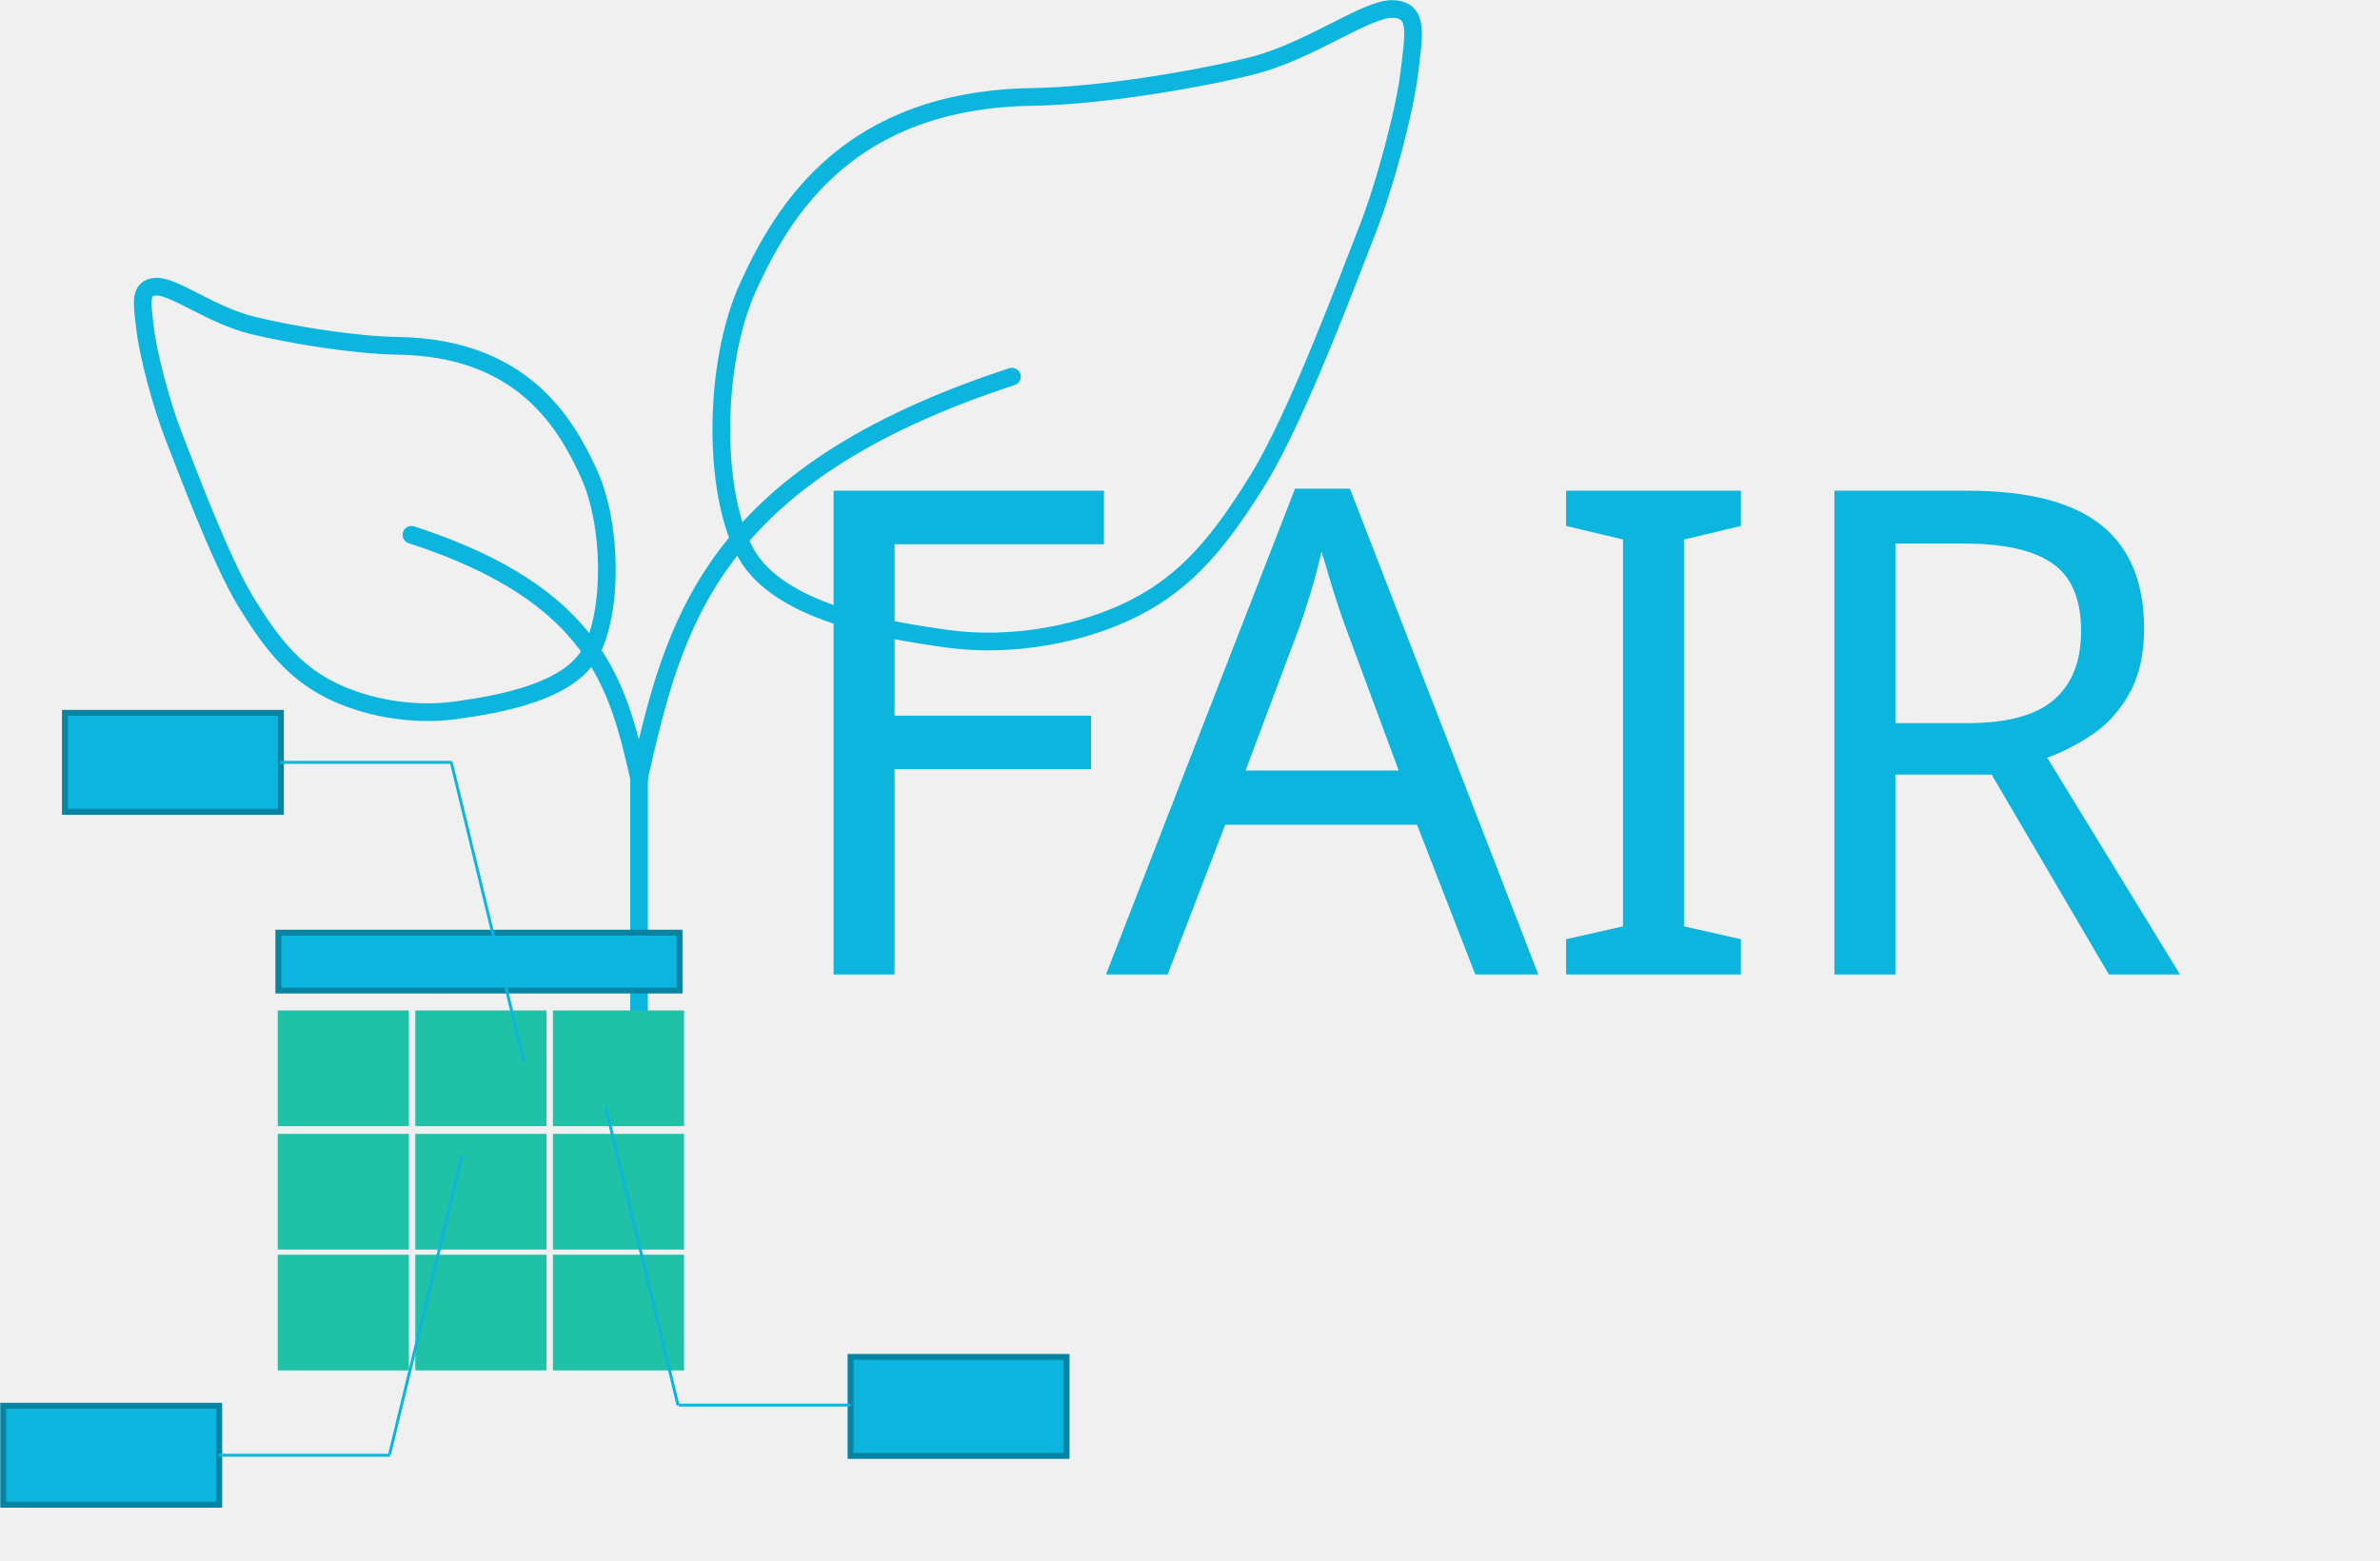
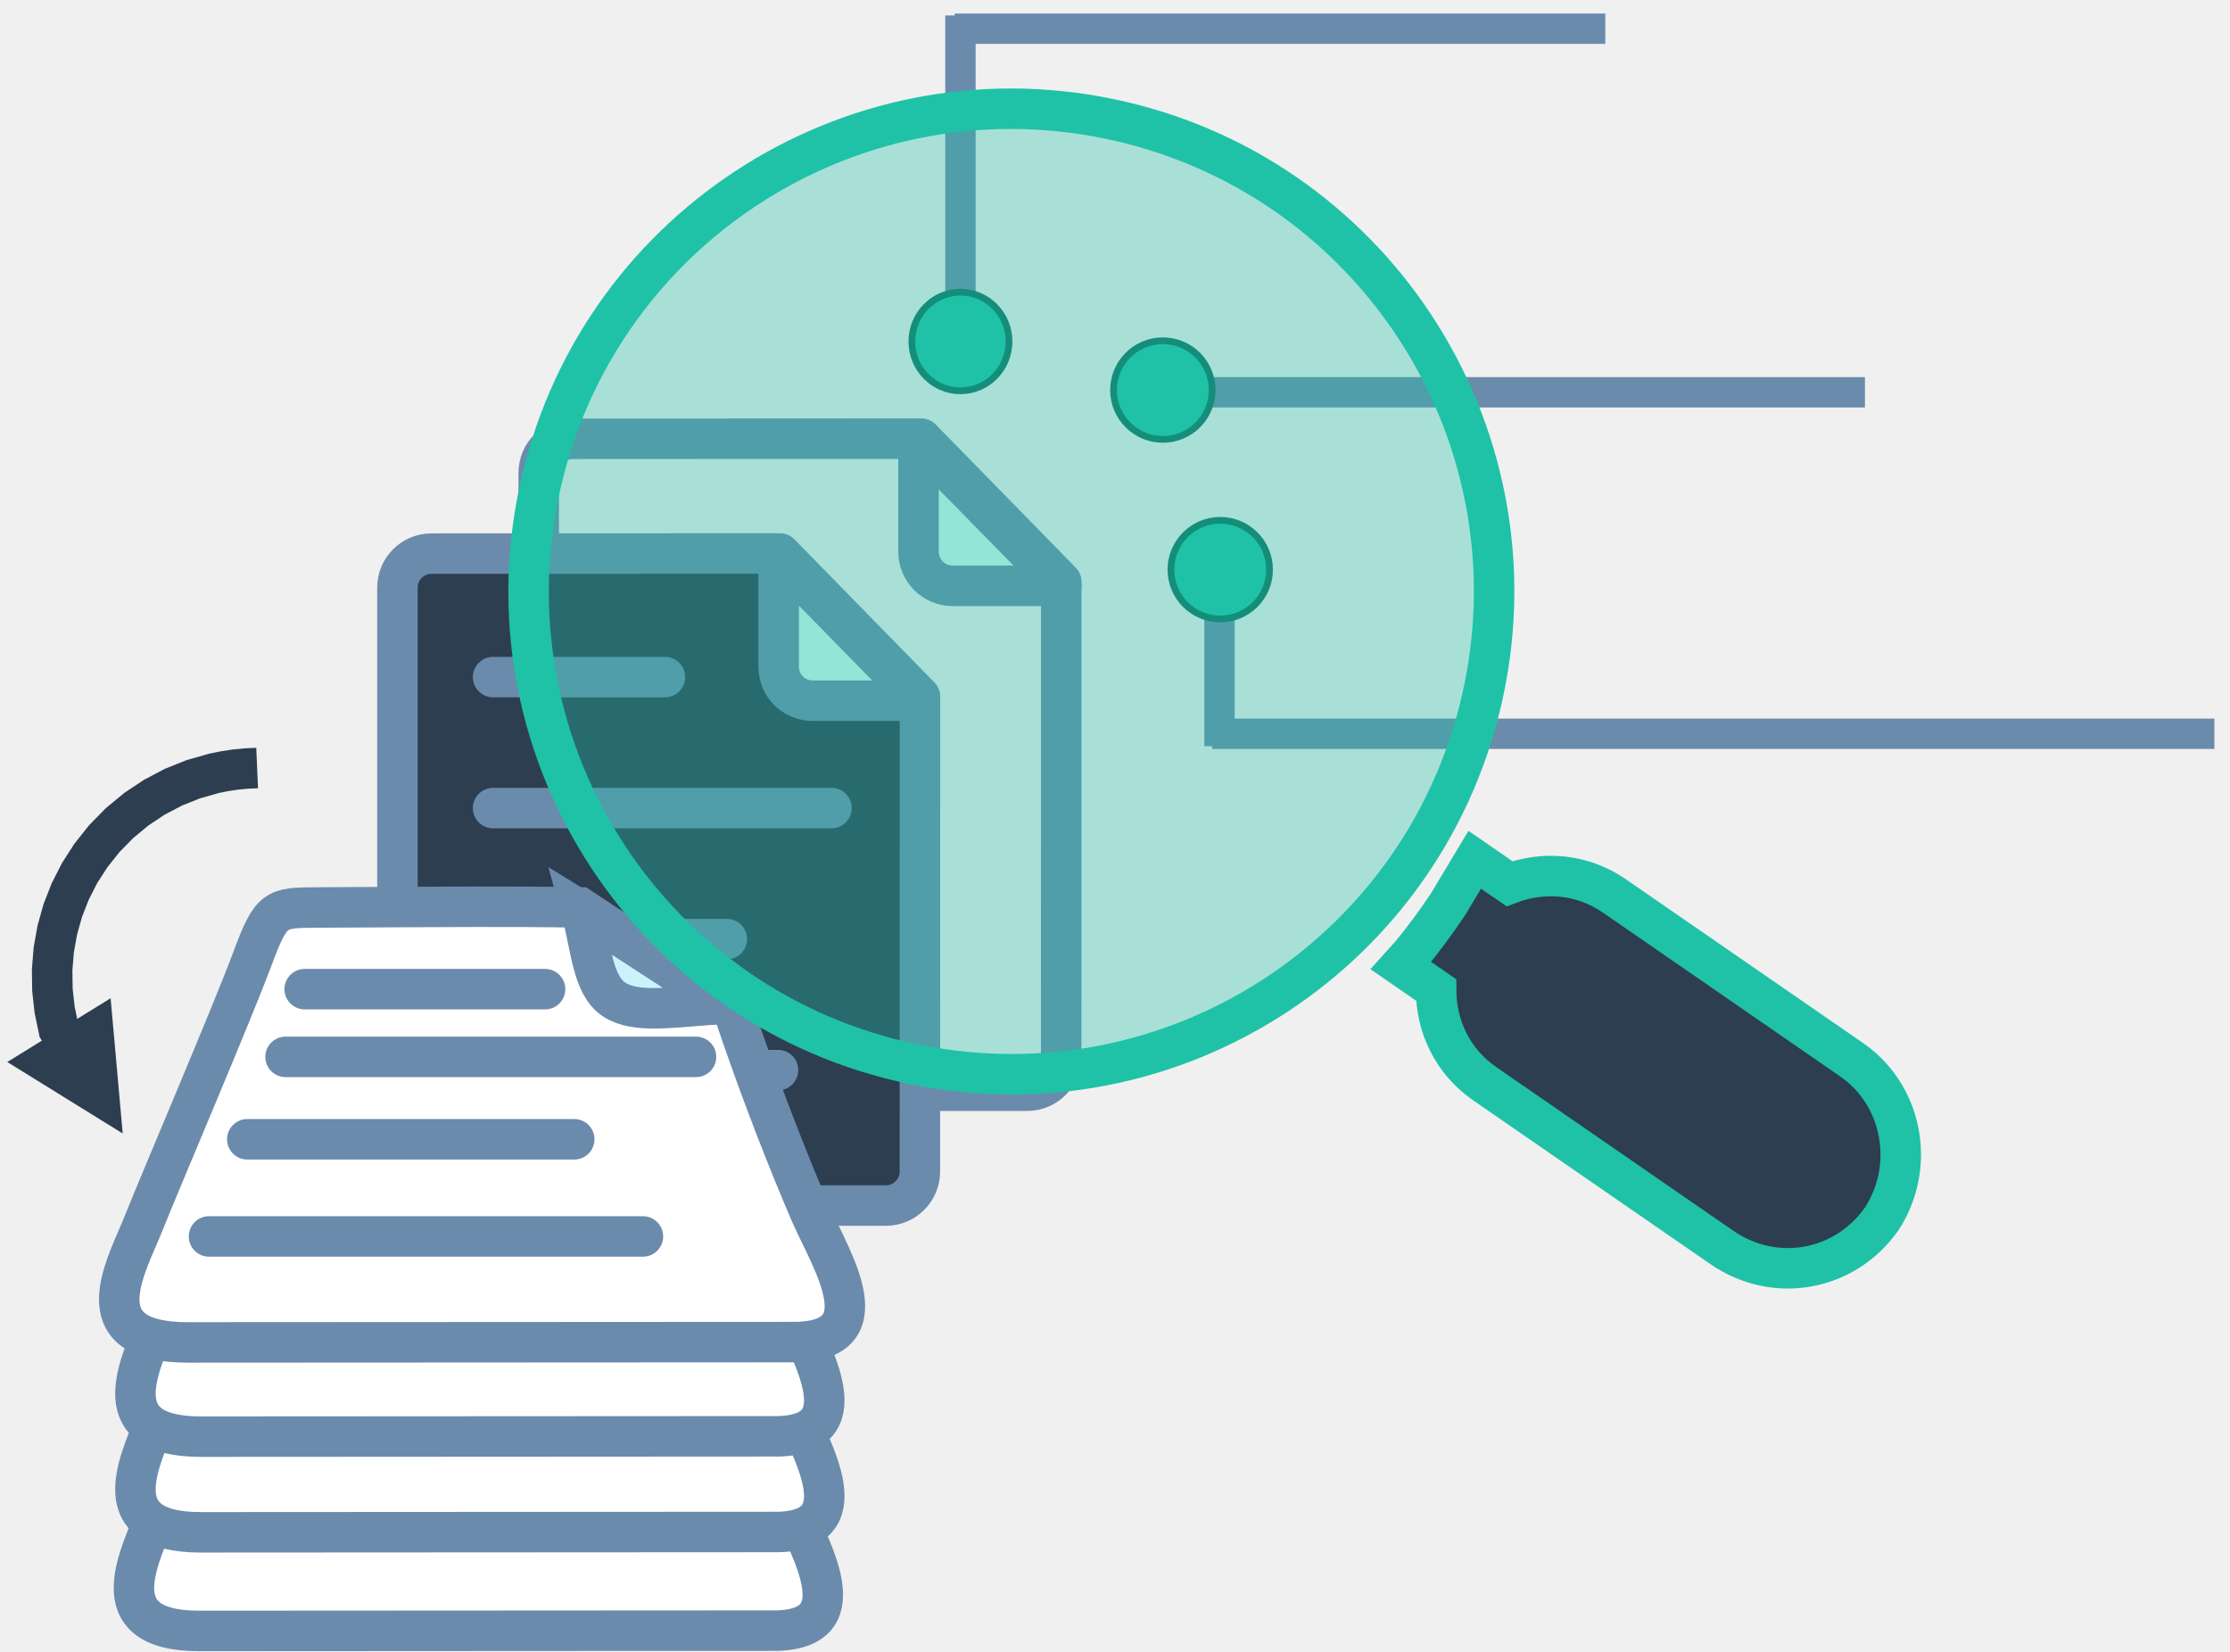
- <svg xmlns="http://www.w3.org/2000/svg" width="1851" height="1214" xml:space="preserve" overflow="hidden">
-   <g transform="translate(-1414 -588)">
-     <path d="M12.894 284.944C-4.403 254.258-4.546 186.159 13.975 145.427 32.496 104.696 66.906 47.407 162.643 45.998 195.899 45.509 244.661 37.656 275.959 29.991 307.257 22.326 336.577-0.481 350.432 0.008 364.287 0.497 361.33 13.586 359.09 32.927 356.851 52.268 346.701 91.317 336.995 116.053 327.289 140.789 300.636 212.763 280.489 245.622 260.342 278.482 243.237 299.223 216.115 313.21 188.994 327.197 151.63 334.255 117.76 329.544 83.89 324.834 30.192 315.63 12.894 284.944Z" stroke="#0BB5DD" stroke-width="13.75" stroke-linecap="round" stroke-miterlimit="8" fill="none" fill-rule="evenodd" transform="matrix(-1 0 0 1 1886 811)" />
-     <path d="M0 189C16.389 117.896 32.778 46.791 177 0" stroke="#0BB5DD" stroke-width="13.75" stroke-linecap="round" stroke-miterlimit="8" fill="none" fill-rule="evenodd" transform="matrix(-1 0 0 1 1911 1004)" />
-     <path d="M1994.22 1018.54C1968.44 972.93 1968.22 871.707 1995.83 811.164 2023.43 750.621 2074.71 665.466 2217.39 663.372 2266.95 662.644 2339.62 650.973 2386.26 639.579 2432.91 628.186 2476.6 594.285 2497.25 595.012 2517.9 595.739 2513.49 615.195 2510.15 643.943 2506.82 672.691 2491.69 730.734 2477.22 767.502 2462.76 804.27 2423.04 911.251 2393.01 960.094 2362.99 1008.94 2337.5 1039.77 2297.08 1060.56 2256.66 1081.35 2200.98 1091.84 2150.5 1084.84 2100.02 1077.83 2019.99 1064.15 1994.22 1018.54Z" stroke="#0BB5DD" stroke-width="13.75" stroke-linecap="round" stroke-miterlimit="8" fill="none" fill-rule="evenodd" />
-     <path d="M1911 1193C1937.85 1075.62 1964.7 958.243 2201 881" stroke="#0BB5DD" stroke-width="13.75" stroke-linecap="round" stroke-miterlimit="8" fill="none" fill-rule="evenodd" />
-     <path d="M1911 1193 1911 1401.52" stroke="#0BB5DD" stroke-width="13.75" stroke-linecap="round" stroke-miterlimit="8" fill="none" fill-rule="evenodd" />
-     <rect x="1630" y="1374" width="102" height="90" fill="#1FC2A7" />
-     <rect x="1737" y="1374" width="102" height="90" fill="#1FC2A7" />
-     <rect x="1844" y="1374" width="102" height="90" fill="#1FC2A7" />
-     <rect x="1630" y="1470" width="102" height="90" fill="#1FC2A7" />
-     <rect x="1737" y="1470" width="102" height="90" fill="#1FC2A7" />
-     <rect x="1844" y="1470" width="102" height="90" fill="#1FC2A7" />
-     <rect x="1630" y="1564" width="102" height="90" fill="#1FC2A7" />
-     <rect x="1737" y="1564" width="102" height="90" fill="#1FC2A7" />
-     <rect x="1844" y="1564" width="102" height="90" fill="#1FC2A7" />
-     <rect x="1630.5" y="1313.5" width="312" height="45" stroke="#0684A2" stroke-width="4.583" stroke-miterlimit="8" fill="#0BB5DD" />
-     <rect x="0" y="0" width="168" height="77" stroke="#0684A2" stroke-width="4.583" stroke-miterlimit="8" fill="#0BB5DD" transform="matrix(1 0 0 -1 1416.5 1758.5)" />
-     <path d="M0 0 133.421 0" stroke="#0BB5DD" stroke-width="2.292" stroke-miterlimit="8" fill="none" fill-rule="evenodd" transform="matrix(1 0 0 -1 1584 1720)" />
-     <path d="M0 0 56.371 232.239" stroke="#0BB5DD" stroke-width="2.292" stroke-miterlimit="8" fill="none" fill-rule="evenodd" transform="matrix(1 0 0 -1 1717 1719.24)" />
-     <rect x="2075.5" y="1643.5" width="168" height="77" stroke="#0684A2" stroke-width="4.583" stroke-miterlimit="8" fill="#0BB5DD" />
-     <path d="M2075.42 1681 1942 1681" stroke="#0BB5DD" stroke-width="2.292" stroke-miterlimit="8" fill="none" fill-rule="evenodd" />
-     <path d="M1941.37 1681.24 1885 1449" stroke="#0BB5DD" stroke-width="2.292" stroke-miterlimit="8" fill="none" fill-rule="evenodd" />
-     <rect x="1464.5" y="1142.5" width="168" height="77" stroke="#0684A2" stroke-width="4.583" stroke-miterlimit="8" fill="#0BB5DD" />
-     <path d="M1632 1181 1765.42 1181" stroke="#0BB5DD" stroke-width="2.292" stroke-miterlimit="8" fill="none" fill-rule="evenodd" />
-     <path d="M1765 1181 1821.37 1413.24" stroke="#0BB5DD" stroke-width="2.292" stroke-miterlimit="8" fill="none" fill-rule="evenodd" />
-     <text fill="#0BB5DD" font-family="Calibri,Calibri_MSFontService,sans-serif" font-weight="400" font-size="527" transform="matrix(1 0 0 1 2011.19 1346)">FAIR</text>
+ <svg xmlns="http://www.w3.org/2000/svg" width="1515" height="1122" xml:space="preserve" overflow="hidden">
+   <g transform="translate(-1217 -757)">
+     <path d="M1842.25 1057 1938 1154.72 1938 1155 1864.22 1155C1851.39 1155 1841 1144.6 1841 1131.78L1841 1057Z" stroke="#6B8BAC" stroke-width="27.5" stroke-linejoin="round" stroke-miterlimit="10" fill="#CEF7F0" fill-rule="evenodd" />
+     <path d="M1583 1078.24C1583 1065.47 1593.33 1055.12 1606.07 1055.12L1842.87 1055 1938 1152.25 1937.94 1474.89C1937.94 1487.65 1927.61 1498 1914.87 1498L1606.07 1498C1593.33 1498 1583 1487.65 1583 1474.89L1583 1078.24Z" stroke="#6B8BAC" stroke-width="27.5" stroke-linejoin="round" stroke-miterlimit="10" fill="none" fill-rule="evenodd" />
+     <path d="M1487 1156.24C1487 1143.47 1497.33 1133.12 1510.07 1133.12L1746.87 1133 1842 1230.25 1841.94 1552.89C1841.94 1565.65 1831.61 1576 1818.87 1576L1510.07 1576C1497.33 1576 1487 1565.65 1487 1552.89L1487 1156.24Z" stroke="#6B8BAC" stroke-width="27.5" stroke-linejoin="round" stroke-miterlimit="10" fill="#2D3E50" fill-rule="evenodd" />
+     <path d="M1552 1217 1668.72 1217" stroke="#6B8BAC" stroke-width="27.5" stroke-linecap="round" stroke-miterlimit="8" fill="none" fill-rule="evenodd" />
+     <path d="M1552 1306 1781.87 1306" stroke="#6B8BAC" stroke-width="27.5" stroke-linecap="round" stroke-miterlimit="8" fill="none" fill-rule="evenodd" />
+     <path d="M1552 1395 1710.77 1395" stroke="#6B8BAC" stroke-width="27.5" stroke-linecap="round" stroke-miterlimit="8" fill="none" fill-rule="evenodd" />
+     <path d="M1552 1484 1745.57 1484" stroke="#6B8BAC" stroke-width="27.5" stroke-linecap="round" stroke-miterlimit="8" fill="none" fill-rule="evenodd" />
+     <path d="M1747.24 1136 1842 1232.72 1842 1233 1768.98 1233C1756.29 1233 1746 1222.71 1746 1210.01L1746 1136Z" stroke="#6B8BAC" stroke-width="27.5" stroke-linejoin="round" stroke-miterlimit="10" fill="#CEF7F0" fill-rule="evenodd" />
+     <path d="M1393.68 1604.93C1380.23 1642.93 1332.44 1760.65 1324.25 1782.69 1313.29 1812.21 1282.45 1865.16 1352.6 1865L1739.63 1864.78C1803.43 1866.54 1766.53 1808.33 1753.76 1777.14 1741 1745.95 1721.35 1694.58 1702.12 1633.48 1657.33 1603.74 1646.3 1598.49 1605.07 1569.47 1558.08 1568.65 1525.66 1569.05 1435.72 1569.52 1408.35 1569.66 1406.14 1569.72 1393.68 1604.93Z" stroke="#6B8BAC" stroke-width="27.5" stroke-miterlimit="8" fill="#FFFFFF" fill-rule="evenodd" />
+     <path d="M1609 1575C1614.75 1597.38 1615.32 1621.51 1628.36 1630.52 1641.4 1639.54 1662.09 1635.21 1695 1633.02 1672.7 1619.7 1628.07 1587.44 1609 1575Z" stroke="#6B8BAC" stroke-width="27.5" stroke-miterlimit="8" fill="#DAE3F3" fill-rule="evenodd" />
+     <path d="M1394.68 1537.93C1381.23 1575.93 1333.44 1693.65 1325.25 1715.7 1314.29 1745.21 1283.45 1798.16 1353.6 1798L1740.63 1797.78C1804.43 1799.54 1767.53 1741.33 1754.76 1710.14 1742 1678.95 1722.35 1627.58 1703.12 1566.48 1658.33 1536.74 1647.3 1531.49 1606.07 1502.47 1559.08 1501.65 1526.66 1502.05 1436.72 1502.52 1409.35 1502.66 1407.14 1502.72 1394.68 1537.93Z" stroke="#6B8BAC" stroke-width="27.5" stroke-miterlimit="8" fill="#FFFFFF" fill-rule="evenodd" />
+     <path d="M1610 1508C1615.75 1530.38 1616.32 1554.51 1629.36 1563.52 1642.4 1572.54 1663.09 1568.21 1696 1566.02 1673.7 1552.7 1629.07 1520.44 1610 1508Z" stroke="#6B8BAC" stroke-width="27.5" stroke-miterlimit="8" fill="#DAE3F3" fill-rule="evenodd" />
+     <path d="M1394.68 1472.93C1381.23 1510.93 1333.44 1628.65 1325.25 1650.69 1314.29 1680.21 1283.45 1733.16 1353.6 1733L1740.63 1732.78C1804.43 1734.54 1767.53 1676.33 1754.76 1645.14 1742 1613.95 1722.35 1562.58 1703.12 1501.48 1658.33 1471.74 1647.3 1466.49 1606.07 1437.47 1559.08 1436.65 1526.66 1437.05 1436.72 1437.52 1409.35 1437.66 1407.14 1437.72 1394.68 1472.93Z" stroke="#6B8BAC" stroke-width="27.5" stroke-miterlimit="8" fill="#FFFFFF" fill-rule="evenodd" />
+     <path d="M1610 1444C1615.75 1466.01 1616.32 1489.75 1629.36 1498.61 1642.4 1507.48 1663.09 1503.23 1696 1501.07 1673.7 1487.96 1629.07 1456.24 1610 1444Z" stroke="#6B8BAC" stroke-width="27.5" stroke-miterlimit="8" fill="#DAE3F3" fill-rule="evenodd" />
+     <path d="M1388.26 1408.93C1374.09 1446.93 1323.74 1564.65 1315.12 1586.69 1303.57 1616.21 1271.09 1669.16 1344.98 1669L1752.69 1668.78C1819.9 1670.54 1781.02 1612.33 1767.57 1581.14 1754.13 1549.95 1733.43 1498.58 1713.17 1437.48 1665.99 1407.74 1654.37 1402.49 1610.94 1373.47 1561.44 1372.65 1527.29 1373.05 1432.54 1373.52 1403.71 1373.66 1401.38 1373.72 1388.26 1408.93Z" stroke="#6B8BAC" stroke-width="27.5" stroke-miterlimit="8" fill="#FFFFFF" fill-rule="evenodd" />
+     <path d="M1424 1429 1587.29 1429" stroke="#6B8BAC" stroke-width="27.5" stroke-linecap="round" stroke-miterlimit="8" fill="none" fill-rule="evenodd" />
+     <path d="M1411 1475 1689.86 1475" stroke="#6B8BAC" stroke-width="27.5" stroke-linecap="round" stroke-miterlimit="8" fill="none" fill-rule="evenodd" />
+     <path d="M1385 1531 1607.12 1531" stroke="#6B8BAC" stroke-width="27.5" stroke-linecap="round" stroke-miterlimit="8" fill="none" fill-rule="evenodd" />
+     <path d="M1359 1597 1653.79 1597" stroke="#6B8BAC" stroke-width="27.5" stroke-linecap="round" stroke-miterlimit="8" fill="none" fill-rule="evenodd" />
+     <path d="M1612 1376C1618.62 1400.21 1619.28 1426.32 1634.29 1436.08 1649.3 1445.83 1673.11 1441.15 1711 1438.77 1685.32 1424.36 1633.95 1389.46 1612 1376Z" stroke="#6B8BAC" stroke-width="27.5" stroke-miterlimit="8" fill="#CAF3FC" fill-rule="evenodd" />
+     <path d="M1252.5 1475.66 1243.92 1461.5 1240.52 1445.2 1238.88 1430.36 1238.66 1415.43 1239.87 1400.52 1242.51 1385.74 1246.6 1371.19 1252.14 1357 1259.14 1343.26 1267.6 1330.11 1277.52 1317.65 1288.91 1306.03 1301.37 1295.72 1314.75 1286.81 1328.94 1279.34 1343.83 1273.37 1359.11 1269.01 1367.2 1267.37 1375.2 1266.17 1383.29 1265.38 1391.09 1265.04 1392.3 1292.51 1384.87 1292.84 1385.58 1292.79 1378.21 1293.51 1378.92 1293.42 1371.62 1294.51 1372.32 1294.39 1365.11 1295.85 1366.15 1295.6 1352.06 1299.62 1353.4 1299.16 1339.83 1304.6 1341.12 1304.01 1328.18 1310.82 1329.4 1310.09 1317.2 1318.22 1318.35 1317.37 1307 1326.76 1308.05 1325.79 1297.66 1336.39 1298.59 1335.34 1289.54 1346.7 1290.35 1345.57 1282.64 1357.56 1283.33 1356.36 1276.96 1368.87 1277.51 1367.63 1272.47 1380.56 1272.89 1379.28 1269.17 1392.54 1269.47 1391.24 1267.06 1404.71 1267.23 1403.4 1266.12 1417 1266.17 1415.69 1266.37 1429.3 1266.29 1427.99 1267.78 1441.53 1267.58 1440.23 1270.36 1453.58 1268.66 1449.27 1276.02 1461.41ZM1292.15 1435.18 1300.36 1527.05 1221.94 1478.49Z" fill="#2D3E50" />
+     <path d="M2040.5 1255.5 2721.39 1255.5" stroke="#6B8BAC" stroke-width="20.625" stroke-miterlimit="8" fill="none" fill-rule="evenodd" />
+     <path d="M0 0 0 213.735" stroke="#6B8BAC" stroke-width="20.625" stroke-miterlimit="8" fill="none" fill-rule="evenodd" transform="matrix(1 0 0 -1 1869.5 981.235)" />
+     <path d="M1865.5 776.5 2307.59 776.5" stroke="#6B8BAC" stroke-width="20.625" stroke-miterlimit="8" fill="none" fill-rule="evenodd" />
+     <path d="M2024.5 1023.5 2483.99 1023.5" stroke="#6B8BAC" stroke-width="20.625" stroke-miterlimit="8" fill="none" fill-rule="evenodd" />
+     <path d="M0 0 0 120.443" stroke="#6B8BAC" stroke-width="20.625" stroke-miterlimit="8" fill="none" fill-rule="evenodd" transform="matrix(1 0 0 -1 2045.5 1263.94)" />
+     <path d="M1582.94 1092.54C1619.56 915.176 1793.02 801.081 1970.38 837.697 2147.74 874.314 2261.84 1047.78 2225.22 1225.14 2188.6 1402.5 2015.14 1516.59 1837.78 1479.98 1660.42 1443.36 1546.33 1269.9 1582.94 1092.54Z" stroke="#1FC2A7" stroke-width="27.5" stroke-linecap="round" stroke-miterlimit="8" fill="#1FC2A7" fill-rule="evenodd" fill-opacity="0.341" />
+     <path d="M2508.31 1541.13C2508.36 1556.05 2504.26 1571.15 2495.74 1584.54 2483.28 1602.58 2465.07 1613.79 2445.47 1617.38 2425.86 1620.98 2404.86 1616.94 2386.81 1604.49L2225.72 1493.27C2203.81 1478.14 2192.68 1454.29 2192.65 1429.52L2168.7 1412.99 2175.95 1404.92C2184.73 1394.16 2193 1382.97 2200.72 1371.39L2218.9 1341.08 2242.48 1357.35C2265.64 1348.61 2291.89 1350.55 2313.8 1365.68L2474.9 1476.9C2496.65 1491.91 2508.23 1516.26 2508.31 1541.13Z" stroke="#1FC2A7" stroke-width="27.5" stroke-linecap="round" stroke-miterlimit="8" fill="#2D3E50" fill-rule="evenodd" />
+     <path d="M1973.5 1022C1973.5 1003.5 1988.5 988.5 2007 988.5 2025.5 988.5 2040.5 1003.5 2040.5 1022 2040.5 1040.5 2025.5 1055.5 2007 1055.5 1988.5 1055.5 1973.5 1040.5 1973.5 1022Z" stroke="#148E7A" stroke-width="4.583" stroke-miterlimit="8" fill="#1FC2A7" fill-rule="evenodd" />
+     <path d="M1836.5 989C1836.5 970.499 1851.27 955.5 1869.5 955.5 1887.73 955.5 1902.5 970.499 1902.5 989 1902.5 1007.5 1887.73 1022.5 1869.5 1022.5 1851.27 1022.5 1836.5 1007.5 1836.5 989Z" stroke="#148E7A" stroke-width="4.583" stroke-miterlimit="8" fill="#1FC2A7" fill-rule="evenodd" />
+     <path d="M2012.5 1144C2012.5 1125.5 2027.5 1110.5 2046 1110.5 2064.5 1110.5 2079.5 1125.5 2079.5 1144 2079.5 1162.5 2064.5 1177.5 2046 1177.5 2027.5 1177.5 2012.5 1162.5 2012.5 1144Z" stroke="#148E7A" stroke-width="4.583" stroke-miterlimit="8" fill="#1FC2A7" fill-rule="evenodd" />
  </g>
</svg>
